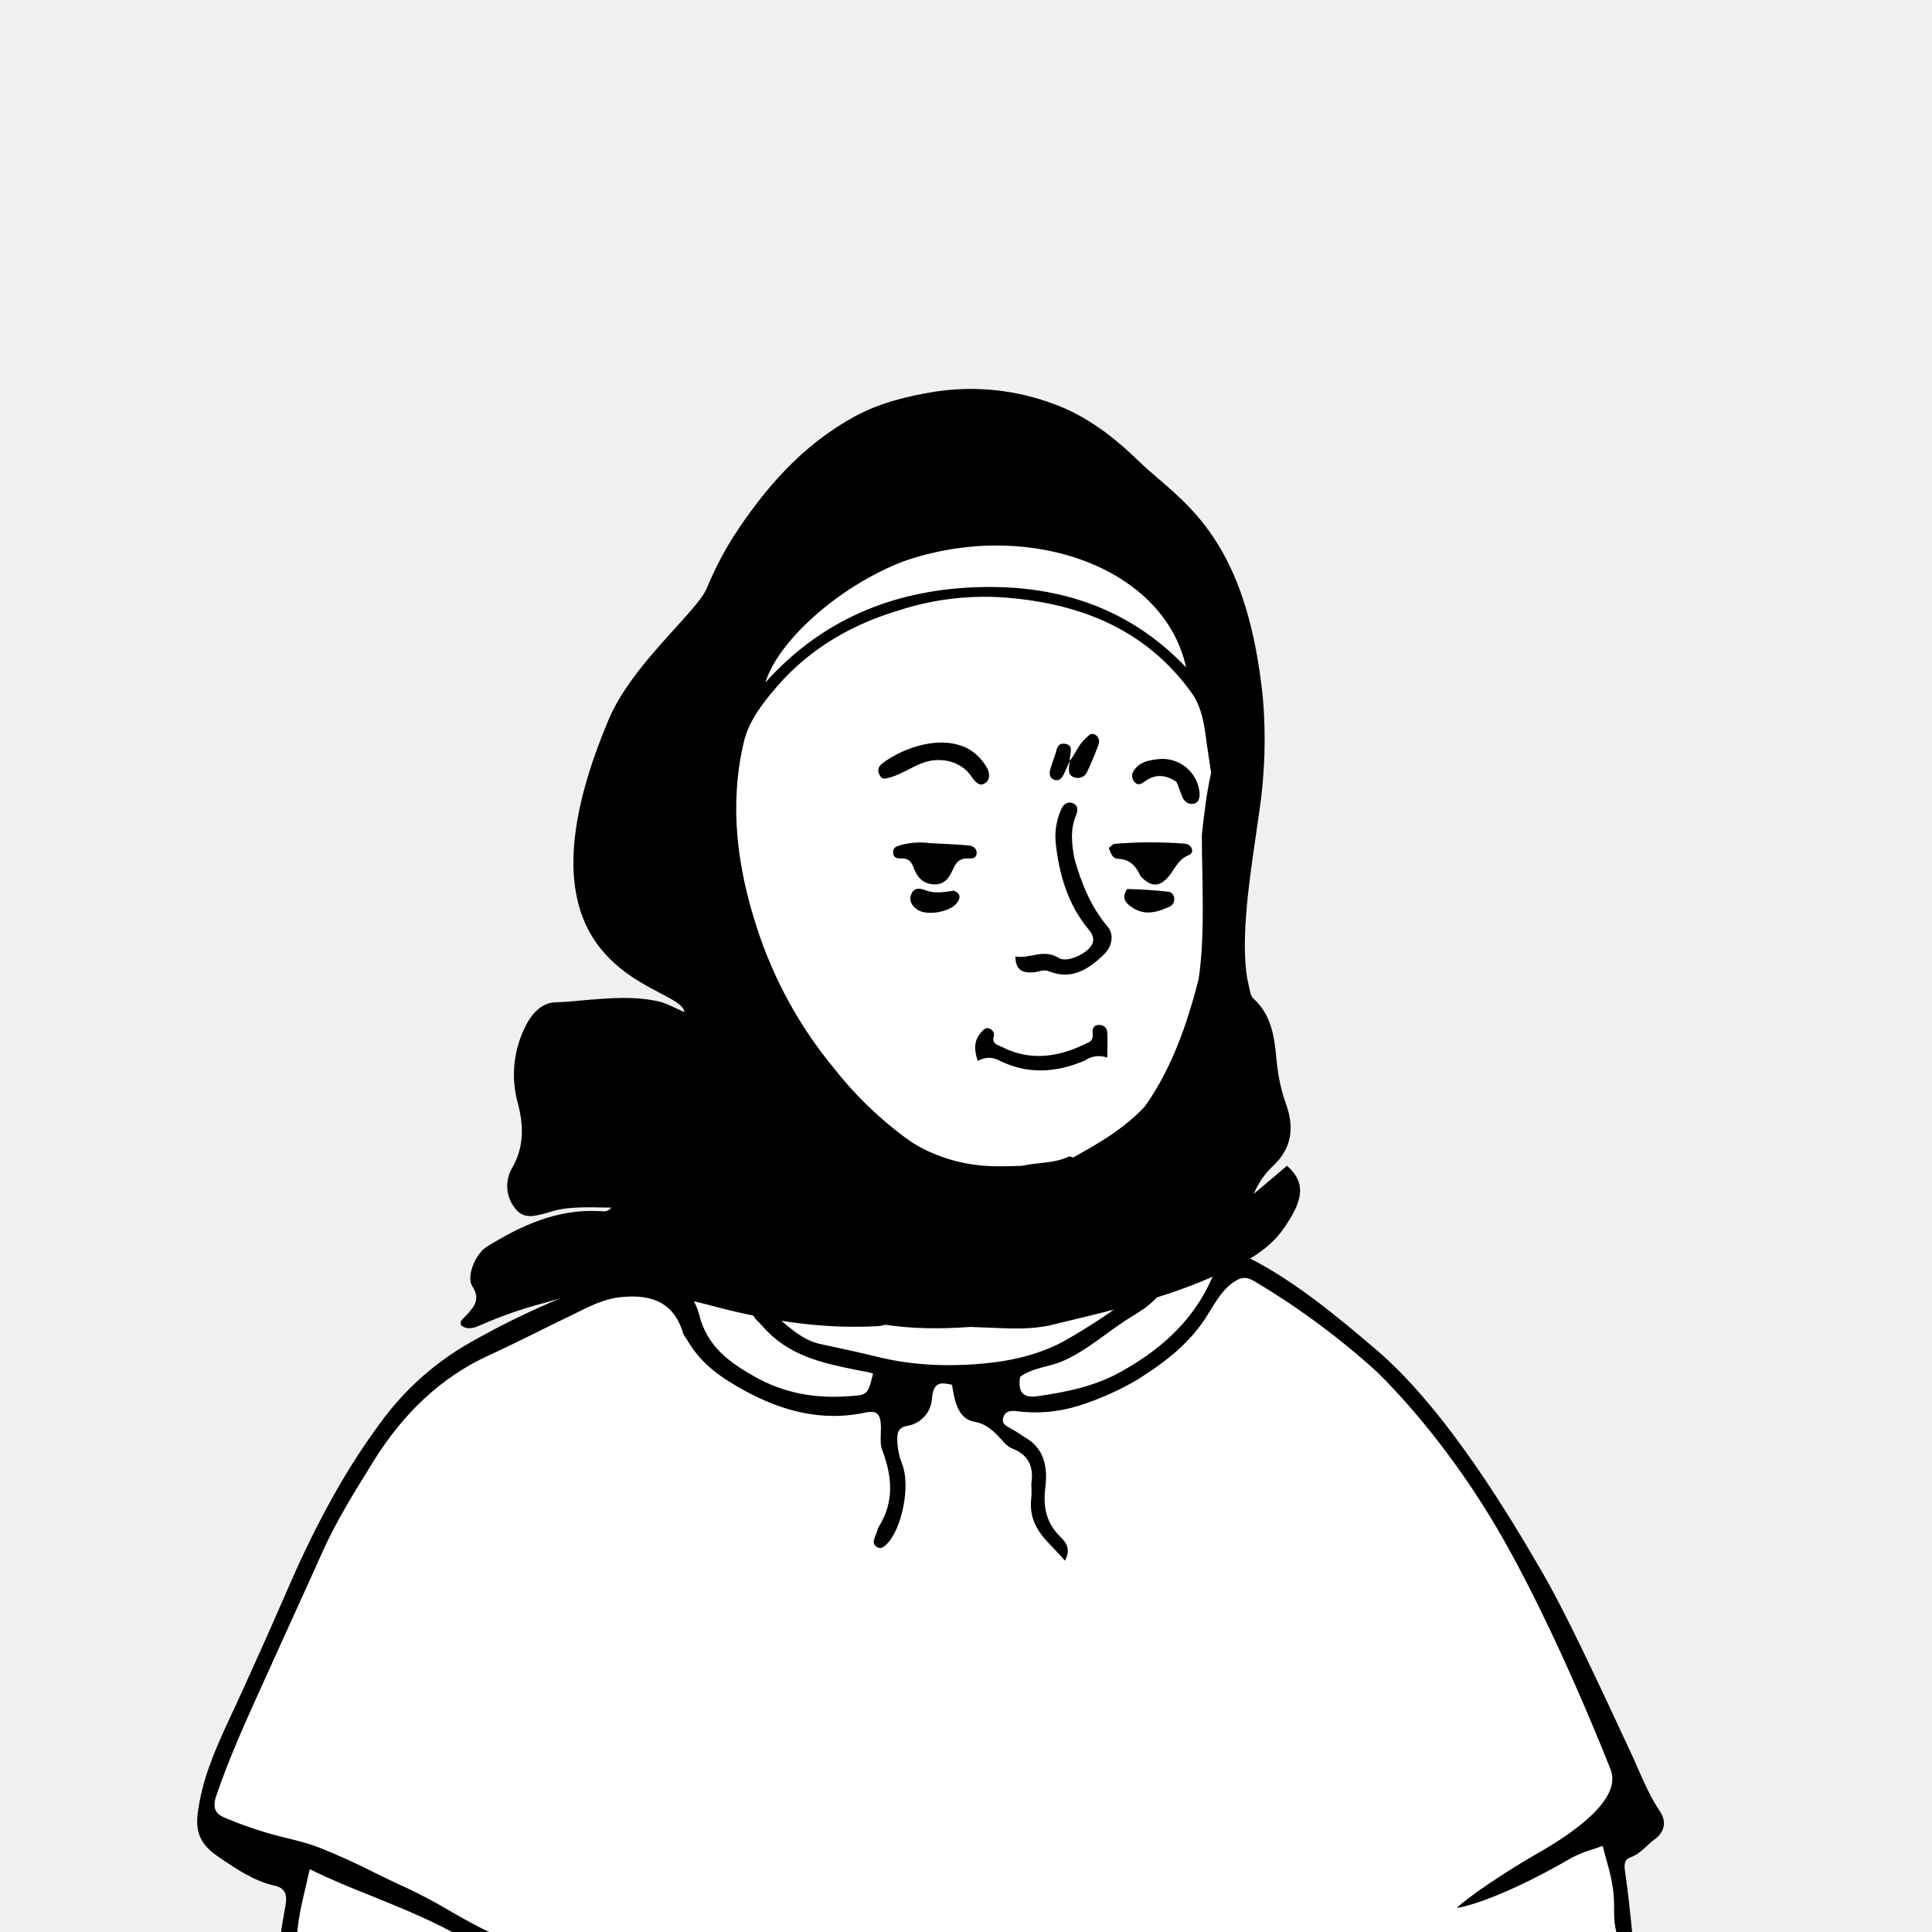
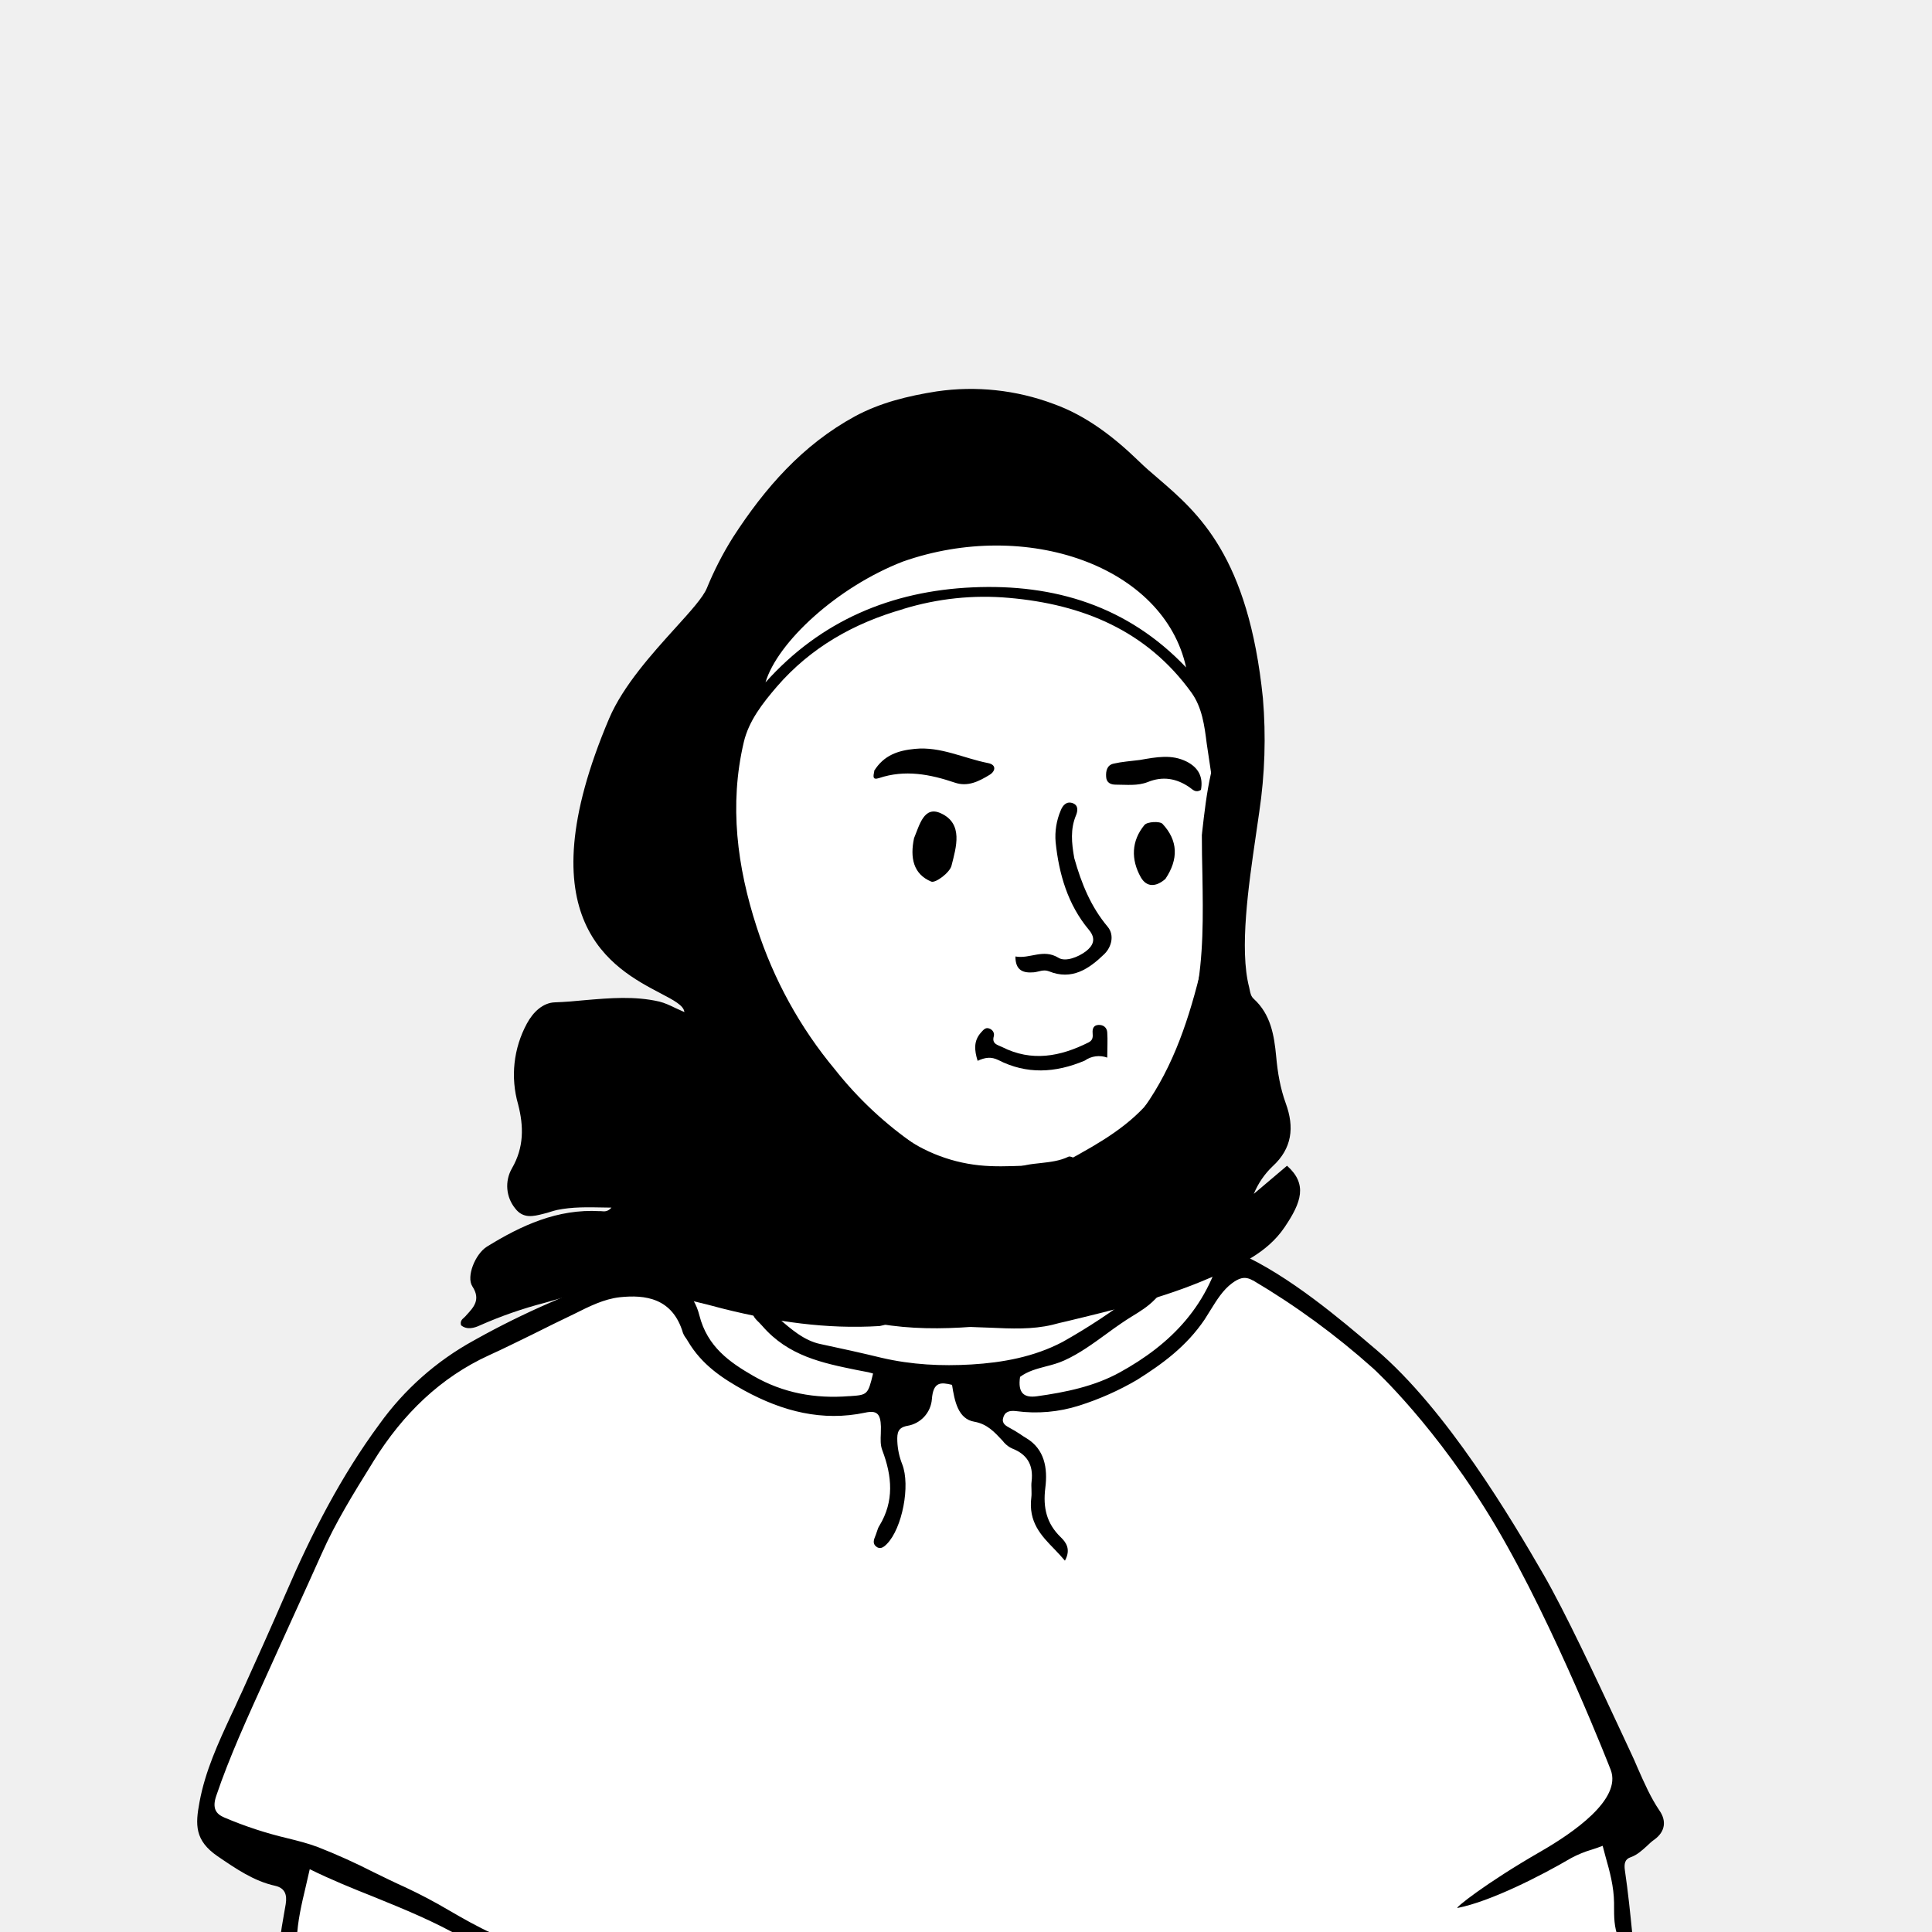
<svg xmlns="http://www.w3.org/2000/svg" viewBox="0 0 1744 1744" fill="none" shape-rendering="auto">
  <mask id="viewboxMask">
    <rect width="1744" height="1744" rx="0" ry="0" x="0" y="0" fill="#fff" />
  </mask>
  <g mask="url(#viewboxMask)">
    <g transform="translate(531 487)">
      <path d="M554 727.7c-99.2 297-363.8 388.6-503.7 19.8-19.3-50.7 31-69.5 66.2-91.9 24.1-15.3 36.8-28.5 35.3-42.2-7-64.4-36.9-243.8-36.9-243.8l-3-5.8s.7-1.6-2.2 1.2c-3 3-9.9 34.2-37 34.2-24.5 0-49.2-10.9-61-86.3C7.2 285.6 9.6 214 40 201c12.5-5.3 24-7.2 35.2-.8 11.3 6.4-13-22 112-126C268.4 6.4 396.7-3.5 448.5 8 500.3 19.5 552 44.8 574.9 98.5c27.8 65-25.9 114.3-14 262.5-2.2 53.6.8 171.2-146.6 210.6-28 7.5-19.3 48.4 22.7 58.4 67 21 117 72.3 117 97.9" fill="#fff" />
      <path fill-rule="evenodd" clip-rule="evenodd" d="m554 266.2.1-1.4c4.1-36.4 8.2-71.7 27.1-103.4 6.5 4.4 5.7 10 3.7 15.2-19.9 51.2-18 104.4-16.2 157.6l.4 14c2.1 66.4-14.5 126.8-58.7 177.5-15.4 17.6-35.8 29.8-56.5 40.3-21.4 11-25.9 20.1-19.2 43.6l.8 2.6c1.4 3.9 2.8 7.9-1 11.8-4.5 4.6-9.5 3.3-14.8 1.8l-.6-.1a406.4 406.4 0 0 1-137-68.3c-6-4.4-10.8-10.3-15.5-16.1l-.3-.4c-2.5-3-3-7.8.5-10.4 3.3-2.5 5.8-.5 8.7 1.8l1 .9a145.5 145.5 0 0 0 76.3 31.7c13.4 1.4 26.6.9 40 .4 7.4-.3 14.8-.6 22.3-.5 10.2 0 18.7-4.7 26.7-9.2l2.8-1.6c27.8-15.5 54.3-32.8 72.2-60.7 16.1-25 25.9-52.2 31.6-80.9 7.2-36.1 6.6-72.7 6-109.8-.3-12-.5-24.2-.5-36.4ZM50.6 190.8c21.9-1.7 34 11.2 44.3 26.3a140.4 140.4 0 0 1 22.4 61.5c.5 3.7 1 7.6-1.2 11.3-4.5.6-4.9-3-5-5.6-.5-20.7-9.7-38.7-18.9-56.1-6.6-12.5-16.2-24.6-31.4-27.6-17.2-3.5-33 12-40.8 32.2-14.5 37.6-12 74.6 1.4 111 5.8 15.9 13.1 32.1 27.8 43.2 14.8 11.3 32.7 9.3 43.6-5.7l2-2.5c2-2.6 4-5.1 5-8 2.1-5.8 5.4-11.2 11.3-10.4 6.8 1 8 8.3 8.7 14a3661 3661 0 0 0 22 156.7l5.9 38.8c2.6 17.1 5.6 41.7 3.6 52.1a28 28 0 0 0-.3 2.2c-.4 2.8-.6 5-4.2 5.5-4.9.8-7-2-7.7-6.4-2.3-17-3-23.6-4-49.6-.9-25.2-5.6-50-10.4-74.9l-5-27c-5.2-30.8-10.3-62-10.8-97l-2 3c-7.6 11.3-13.7 20.5-24.5 24a40.5 40.5 0 0 1-46.1-12.5 127.8 127.8 0 0 1-28.8-55.8c-8.4-34-9.9-67.1.9-100.6 5.2-16.1 23.7-44.7 42.2-42Zm34.6 127.5c4.4 3.2 8.4 6 12-5.4-1.1-42.2-14.7-69.2-35.8-70.3 11.2 14.6 22 28.8 23 48.5a32.3 32.3 0 0 1-10.7-8.8c-2-2.2-4-4.4-6.5-6l-3-2.4c-4.8-3.6-9.7-7.4-17.8-4.5 3.8 5.8 9 10 14.3 14 6 4.7 12 9.3 15.6 16.5-10.6 7.7-15.2 17.7-9.7 29.9 4.8 10.5 11.9 19.2 25.9 19.8-.6-6.3-4.7-10.9-8.8-15.4-5-5.4-9.7-10.6-7.5-18.6 3.2-1.5 6.2.7 9 2.7Z" fill="#000" />
    </g>
    <g transform="translate(178 1057)">
      <path d="M1292.6 693H83.3l8.6-63.3S14.2 603.3 6.5 588c-7.8-15.3 84.2-214.1 96.8-245.6C116 310.8 200.1 188 239 168.3a3409.1 3409.1 0 0 1 147-69.7c4.8-2.1 7.2-3 14.8-16.1 7.7-13 33.6-18.8 43-26.5 4.3-3.5 14.6-31.5 35.3-28a32.4 32.4 0 0 1 26.2 19.6s11.8 99.2 188.1 84.7c52.6-4.2 156-39 160.7-77.4 2.2-18.4-11.5-32-11.5-32s53-8.9 77.1 5c24.1 14 14.8 52 14.8 52s83.3 47 110.1 72.8C1090 196.4 1184 303.9 1225 404.5c23.1 57 77.8 160.3 85.9 173.4 8.1 13-27 36-27 36l8.8 79Z" fill="#fff" />
      <path fill-rule="evenodd" clip-rule="evenodd" d="M952.9 98.7a688.9 688.9 0 0 1 108.5 79.4c1.2 1 58 53.1 111.2 143.2C1226.1 412 1276 540.7 1276 540.7c10.1 26.7-34.4 57-63 73.5-50.6 29.1-78.5 51.8-75.3 51.1 30-5.9 75.6-29.2 102.5-45a98 98 0 0 1 18.8-7.7c3.2-1 6.4-2.1 9.7-3.4l2.5 9.4c4 14 7.6 27.5 7.8 42v3.7c0 9 0 18 3.7 27.7 5.2 1 9 1 13.1 0l-.2-2c-2-20.2-4-39.4-6.8-58.5-.9-6.2 0-10.3 5.2-12 5.7-2 10.1-6 14.5-10 2.3-2.2 4.5-4.3 7-6 9.8-7.2 10.9-16.9 4.5-26.1-8-11.8-13.7-24.9-19.5-38-2.1-5-4.3-10-6.7-15l-8.8-18.9c-23.3-50-50-107-69.5-140.9-28.7-49.7-87.5-149.1-151.5-203.5l-1.8-1.5c-29.2-24.9-76.7-65.3-121.5-85.2l-.2-8.4c-.1-6.1-.3-12 .3-17.7a26 26 0 0 0-10.4-24 53.8 53.8 0 0 0-31.2-13.2c-14.7-.6-33.4.5-52.4 1.5-24 1.4-48.5 2.8-67 1-11.3-1.1-12.8 2.2-9.6 15-10.5 8.5-10.3 12.7 1 19 3 1.6 6.3 2.7 9.6 3.2 10 1.5 35.5.7 49 .3l4.8-.2h1.7c3.8-.3 7.9-.6 10.4 4.8A93.8 93.8 0 0 1 829 76.8c-36.1 29.9-77.7 41.6-121.2 47.2-31.6 4-63 3.8-94.6-2-32.7-6-62.2-18.1-87.7-42.4-1.3-1.2-4.2-3.3-7.6-5.8-9.1-6.6-22.5-16.3-24-22.9 26.7-24.2-23.2-43.7-42.2-16.8-7.6 10.8-16.3 21.4-30 25.5-10.8 3.2-22 8.7-27.3 22.3-.8 2-3.4 3.3-5.4 4.2-6.5 3-13 6.2-19.4 9.3-17.3 8.3-34.6 16.6-52.2 24a751.6 751.6 0 0 0-65.3 32.3l-2.5 1.4a256.6 256.6 0 0 0-85.2 75.6C130 275.3 103.4 327 80 381.3c-13 30-26.5 60-40 89.8l-2 4.2c-2.3 5.3-4.7 10.4-7.2 15.6-11.7 25.3-23.5 50.6-28.7 78.8-3.8 20.3-4.5 34.6 16.3 48.9 16.6 11.3 32.8 22.5 52 26.7 8.8 2 10.9 8 9.5 16.6l-1.6 9.2c-1.3 7.3-2.6 14.6-3.3 21.9H90c.6-15.6 4.1-30.6 8-47l3.6-15.7c19 9.4 38.5 17.3 57.9 25 27 11 54.2 22 80.5 37.2 9.7.6 19.3.5 29-.4l-.4-.7c-.7-1.5-1.2-2.7-2-3-13.5-6.1-26.5-13.5-39.4-21a460.4 460.4 0 0 0-39-20.6c-9.8-4.4-19.4-9.1-29-13.8a555 555 0 0 0-50.1-22.6c-9-3.4-18.2-5.7-27.5-8a350.4 350.4 0 0 1-57-18.7c-8-3.3-11.1-8.7-7.4-19.6 6-17.8 13-35.2 20.3-52.4 8.7-20.3 17.9-40.4 27-60.5L75 428l12.9-28.4c8.1-17.9 16.3-35.7 24.3-53.7 12.7-28.7 29-54.9 45.2-81l1.7-2.8c26.7-43 60.8-75.8 104.3-95.7 13.3-6 26.4-12.6 39.6-19a2169.7 2169.7 0 0 1 37.7-18.5c13.2-6.6 26.4-13.3 40.8-14.9 22.7-2.4 47.6.5 57 32.2a19 19 0 0 0 2.9 5l1.5 2.4c12.6 21.4 31.1 33.6 51 44.6 34.8 19 70.6 28.1 109 20 10.5-2.3 14 .8 14.3 12.7l-.1 6.3c-.2 5.1-.5 10.2 1.4 15.1 8.8 23.2 10.8 45.9-2.7 68-1 1.5-1.6 3.3-2.2 5.2l-1 2.9-.4 1c-1.3 3.2-2.7 6.7.4 9.4 3.7 3.3 7 1 10-2.1 13.8-14 21.4-52.8 13.8-72A63 63 0 0 1 632 244c-.3-7.8.6-12.3 9-13.9a26.5 26.5 0 0 0 22.2-24c1.2-15.9 8-15.5 18.2-13 2.3 14.7 5.4 30.8 20.2 33.3 11.5 2 18.1 9.3 25.3 17l1.5 1.8c2.1 2.3 4.6 4.2 7.4 5.4 12.7 5 19.3 14 17.4 29.8-.3 2.3-.2 4.7-.1 7 0 2.4.2 4.8-.1 7-2.9 22.6 8.8 34.7 21 47.2 3.1 3.3 6.3 6.6 9.3 10.2 5.7-10.4.9-16.7-4-21.4-12.3-12-16-26.1-13.7-44.3 2.3-18-.8-35-17-44.8-2-1.2-3.9-2.4-5.7-3.7a107.8 107.8 0 0 0-9.2-5.5c-3.6-2-7.5-4-6.2-9 1.4-5.8 5.7-7 11.7-6.3a130 130 0 0 0 57-5 257.2 257.2 0 0 0 52.2-23.2c23.2-14.6 44.6-30.3 61-54.5l5.5-8.8c5.5-8.8 11-17.8 19.2-23.9 6-4.4 11.3-6.9 18.7-2.6ZM425.9 78l2-.5c11-1.6 15-7.8 19.4-15.1 1.7-2.8 3.6-5.8 6-8.7 1.4-2 3-4.4 4.5-7 3.8-6.5 8.2-13.8 15-16 13-4.5 19.2 9.1 14 12.6-14 9.3 25.4 55.2 54.3 69.7 59.4 30 111.8 32 169.7 26.8 43.6-3.9 85.6-18.3 122-46.8 15-11.7 30.4-25.8 26.7-51.5-1.1-8 4.6-10 9.7-6.8 11.3 7.5 21.2 7.6 32.4-1 7-5.5 11.8-.5 16.6 4.4 1.9 2 3.7 4 5.7 5.2 6 3.8 4.6 11 3.3 17.4l-.3 1.2c-11.9 59.2-48.6 94.9-94 119.9-23 12.7-49 18-74.9 21.6-11.5 1.6-17.4-2.7-15.2-17.5 7-5.2 15.2-7.3 23.5-9.5 5.5-1.4 11-2.9 16.3-5.3 13.8-6.2 26-15.2 38.3-24.1 4.4-3.2 8.7-6.4 13.2-9.4a214 214 0 0 1 9.7-6.3c7.2-4.4 14.5-8.9 20.6-15.2l3-3a53 53 0 0 0 4.6-4.6c2.9-3.5 5.8-7.9 2.4-12.4-3.2-4.3-5.7-2-8.1.4l-2.2 2c-5.7 4-11.3 8.1-17 12.3a543.8 543.8 0 0 1-66 43.6c-25.7 13.5-54 18.6-82.2 20.3-27 1.6-53.9.3-81-6-18.1-4.4-36.7-8.5-55.1-12.4-14.9-3-27-13.7-38.8-24a633 633 0 0 0-8.3-7.5c-4-3.8-8.2-8-12.4-2.2-4.5 6-.2 10.3 4 14.3l2.8 3c23.6 27.3 54.5 33.5 85.3 39.8l10.4 2 3 .8 1.3.4c-4.6 19.3-5.2 19.3-21.1 20.4h-.7C558 205.7 529 200.6 502 185c-21.2-12.2-41.5-26.2-48.7-54.7-5.2-20.7-19.3-30-35.8-36.7l-1.4-.4c-1.7-.5-3.4-1-4.6-3.8 2.1-8 8.3-9.6 14.5-11.2Z" fill="#000" />
    </g>
    <g transform="translate(266 207)">
      <path d="M420.3 398c13.4-41.8 105.4-130.4 197-130.4 53.9 0 144.2 33.9 172 64.1 27.6 30.2 28 83.9 28 83.9s-11.7-15.1-34-34.5a237 237 0 0 0-138.5-54.4c-156.9-7-224.5 97.9-224.5 97.9v-26.7Z" fill="#fff" />
      <path fill-rule="evenodd" clip-rule="evenodd" d="M528.1 990c-48.3 3-94.2-4-140-15.3l-2.7-.7-2.7-.7a591.7 591.7 0 0 0-84.2-16.5c-22.3-2.2-43.3 3.8-64.3 9.8l-8 2.3a382.1 382.1 0 0 0-59.4 20.7c-4.3 2-11.3 4.2-16.6-.3-1-3.6.8-5.3 2.8-7l1.6-1.6.3-.4c6.9-7.4 13.2-14.3 5.5-26.1-5.7-8.8 2.6-29.3 13.2-35.9 31.1-19.2 63.7-34.2 101.7-32h1.3c2.8.3 6 .7 9.4-3.2l-6.7-.1c-14.8-.3-28.6-.6-42.3 2.2-1.9.4-3.7 1-5.5 1.5a75.4 75.4 0 0 1-7 2c-9 2.3-18.2 4.6-25.4-4.8a32 32 0 0 1-3-36.2c11-19 10.7-38 5.6-57.8a96.8 96.8 0 0 1 7.9-72.9c5.7-10.6 14.6-18.9 25.4-19.2 9.1-.3 18.3-1.1 27.4-2 22.3-1.9 44.5-3.8 66.7 1.3 4.8 1.2 9.4 3.3 14.5 5.8l8.2 3.7c-.6-6-9.6-10.7-22-17.2-42.2-22.2-123.5-65.1-45.9-247.9 12.7-29.7 39-58.7 59.8-81.7 13.6-15 24.8-27.4 28.3-35.7a299.8 299.8 0 0 1 23.6-46c28.8-44.6 63-83.6 110-109.2 22.9-12.4 48-18.5 74-22.6A213 213 0 0 1 685 157.6c29.2 10.4 54.3 29.7 76.7 51.4 5.5 5.4 11.6 10.7 18 16.1 36 31 81.2 70 94.3 198a443 443 0 0 1-3.3 103l-3.3 22.8c-6.2 42.6-14.8 101-5.8 135.3l.5 2.4c.6 3 1.2 5.9 3.7 8.1 15.3 14 18.4 32.9 20.2 52 1.3 14.5 3.7 28.7 8.7 42.4 7.8 21.4 5.8 40.5-12 56.8a72 72 0 0 0-16.9 24.8l30-25.4c18.7 16.7 13 33-2.2 55.5-16 23.7-42 34.9-67.5 45.8l-1 .4c-41.2 17.8-84.7 28.2-128.1 38.7-4.4 1-8.8 2-13.1 3.2-18 4.3-37 3.5-56 2.6l-11.2-.4c-23.4-.8-46.7-2.1-70-4.6-3.7-.4-7.6.7-11.8 1.8-2.2.6-4.4 1.3-6.8 1.7Zm21.3-647.2c-44.7 12.7-83.7 34.8-114.2 70.1-12.7 14.8-25.3 30.8-29.8 50.1-13.3 56.6-6 112.5 11.7 167 15.1 46.9 39 90.5 70.6 128.4a334.8 334.8 0 0 0 74 69c1.5 1 3.2 1.9 5 2.8 7 4 14.6 8.2 15 18.5.3 2.3 2.3 4 4.6 3.8 6.6-.3 13.3.2 20 .6 14.2 1 28.4 2 41.7-4.4 8.1-4 16.8-4.9 25.4-5.8 8.7-1 17.2-1.9 25.2-5.8 1.4-.6 4.2.8 5.9 1.8 6 4 11.3 2.1 16.5-1.4a170 170 0 0 0 40.6-37.7c28.7-37.4 43.6-80.1 55.1-125.7 6.3-24.8 7.2-49.8 8.2-74.8a462 462 0 0 1 4.4-56.7c3.1-19 0-39-3.1-59l-2.9-19.4c-2-15.9-4.1-32.5-13.8-46-40.4-56-98.2-79.7-164.7-85.5-32.2-2.9-64.6.6-95.4 10ZM425 409c10.8-36.2 64.5-86 124.1-109.1 111.3-39.1 235.5 3.9 255.6 95.6-52.6-55.4-118.8-75.6-192.7-72.3-73.5 3.3-137.2 30.1-187 85.8Z" fill="#000" />
    </g>
    <g transform="translate(791 871)">
      <path d="M188.2 86.4c-26.7 11.3-52.6 12.5-78-.5-6.5-3.2-12-2.4-18.7.7-3-9.6-3.7-18 3-25.5 2-2.1 3.9-5 7.4-3.7 3.1 1 5 4 4.2 7-2 7 3.5 7.8 7.4 9.7 26.8 13.6 52.6 8.7 78.1-4.1 4-2 4-5 3.7-8.6-.3-3.7.8-7 5.3-7.2 4.5-.2 7.6 2.4 7.9 6.7.5 7.1 0 14.3 0 22.8a22 22 0 0 0-20.3 2.7Z" fill="#000" />
    </g>
    <g transform="translate(653 805)" />
    <g transform="translate(901 668)">
      <path d="M68.7 106.5c6.5 23.1 15 44 30.2 62.1 6.2 7.4 3.6 18.1-3 24.6-13.8 13.4-29.3 24-50 15.6-5-2-9.2.5-13.7.9-9.5.8-16.6-1.5-16.6-14.3 13.2 2.4 25-7.3 38.9 1.2 6.2 3.9 17.9-.6 24.9-6 5.7-4.5 9.8-10.7 2.5-19.3-19-22.7-27-50.3-30-79.1a60 60 0 0 1 4.6-28.6C58.3 59 61.7 55 67.3 57c5.5 2 4.5 7.3 3 11-5.2 12.4-4 24.9-1.6 38.4Z" fill="#000" />
    </g>
    <g transform="translate(610 680)">
-       <path d="M407.4 122.5c13 .3 25.4 1.1 37.6 2.5 3 .4 5 3.3 5 6.7 0 3.3-1.7 5.6-4.7 7-11.2 4.8-22 8.2-33.7.2-6.5-4.5-9-8.7-4.2-16.4ZM251.2 124c6.4 2.8 5.6 6.6 3 10.6-5.9 8.6-27.3 12.5-36 6.6-5-3.4-8-8-5.6-14 2.5-6.2 7.7-5.6 12.8-3.6 8.3 3.3 16.5 1.7 25.8.4ZM419.6 111c-4.2-9.5-9.9-15.2-19.8-15.7-6-.3-7-5.1-8.9-9.8 2-1.5 3.5-3.7 5.3-3.8 21.1-1.7 42.4-1.8 63.5-.1 6 .4 9.3 8 3.2 10.4-10 4-12.5 13.2-18.5 19.8-8.2 9-15.2 9.1-24.8-.8ZM229.6 81.1c12.2.7 23.1 1 34 2 3.6.3 8 1.8 8 6.7 0 5.6-4.6 5.2-8.3 5.1-6.3 0-9.7 2.7-12.5 8.6-3.4 7.4-6.9 15.3-18 14.8-10.5-.6-15.1-7.2-18.2-15.2-2-5.7-4.9-8.4-10.9-8.2-3.4.1-7.1-.2-7.5-4.9-.4-5 3-6 7-7.2a67.7 67.7 0 0 1 26.4-1.7Z" fill="#000" />
+       <path d="M215.1 76.6c5-12 9-29.4 24.1-22.5 20.7 9.4 13.9 30.7 9.7 47.4-1.6 6.3-14.5 15.9-18.3 14.3-16.3-6.8-19.2-21.7-15.5-39.2ZM442 113.4c-8.6 7.5-17 7.6-22.2-1.5-9-16-8.6-32.8 3.3-47.2 2.5-3 13.8-3.6 16.3-1 14 15 14.6 31.8 2.6 49.7Z" fill="#000" />
    </g>
    <g transform="translate(610 680)" />
    <g transform="translate(774 657)">
-       <g fill="#000">
-         <path d="M102.1 42.8c-8.7-12.1-25.2-16-38.8-12.5-12 3.2-21.7 11-33.6 14.4-4 1.1-7.5 2.7-9.7-2.1-1.9-3.9-1.5-7.4 2.2-10.3C41 18 75.8 5.4 100.9 19.4a45.7 45.7 0 0 1 15 15c3.3 4.7 4.5 11.6 0 15.1-5.9 4.6-10-1.2-13.8-6.7ZM288 48.8c-9.7-6.5-18.9-7.3-28-.8-3.2 2.3-6.7 4.8-10 .8-3.3-4.1-2.4-8.6 1.3-12.6 5.6-6.1 13.2-7.1 20.8-8a33.7 33.7 0 0 1 36.7 30c.2 4.3 0 9.1-5.2 10.3-4.7 1-8.3-1.7-10.2-5.9-1.9-4.2-3.2-8.7-5.4-13.8ZM191.6 30c5.2-6.6 8-15 14.5-20.6 2.5-2.1 4.4-5.5 8.5-3.2 3.7 2.1 4 5.9 3 9-3.1 8.6-6.7 17.1-10.7 25.4-2 4-7 5.5-11 4.2-6.6-2-5-7.9-4.4-13.9v-1Z" />
-         <path d="M191.7 29.8c-2 4.2-3.6 8.5-5.7 12.6-1.6 3.1-4.2 5.8-8 4.6-4.6-1.4-5-5.3-4-9.3 1.2-4.1 2.5-8 4-12 2-4.7 1.5-12.4 9.3-11.3 8.4 1.3 4.4 8.4 4.4 14.4v1Z" />
-       </g>
+       <path d="M15 39C23.8 24.6 37 20.4 51.9 19c23.2-2.3 44 8.5 65.9 12.8 8 1.5 6.8 7.5 1.4 10.7-9.4 5.7-19.5 11-31.2 7-22.5-7.6-45.1-12-68.6-4.1-6.2 2-5-2-4.2-6.3ZM255 29c15-2.6 28.7-5.3 42.2 1.5 10.8 5.5 15 14 12.9 25.5-5 3.1-7.5-.4-10.6-2.5-11.6-7.9-23.9-10-37.3-4.6-9.3 3.7-19.2 2.4-29 2.4-4.7 0-8.4-1.8-8.7-7-.4-5.5.9-10.8 6.9-12 7.3-1.7 15-2.2 23.7-3.3Z" fill="#000" />
    </g>
    <g transform="translate(0 559)" />
  </g>
</svg>
